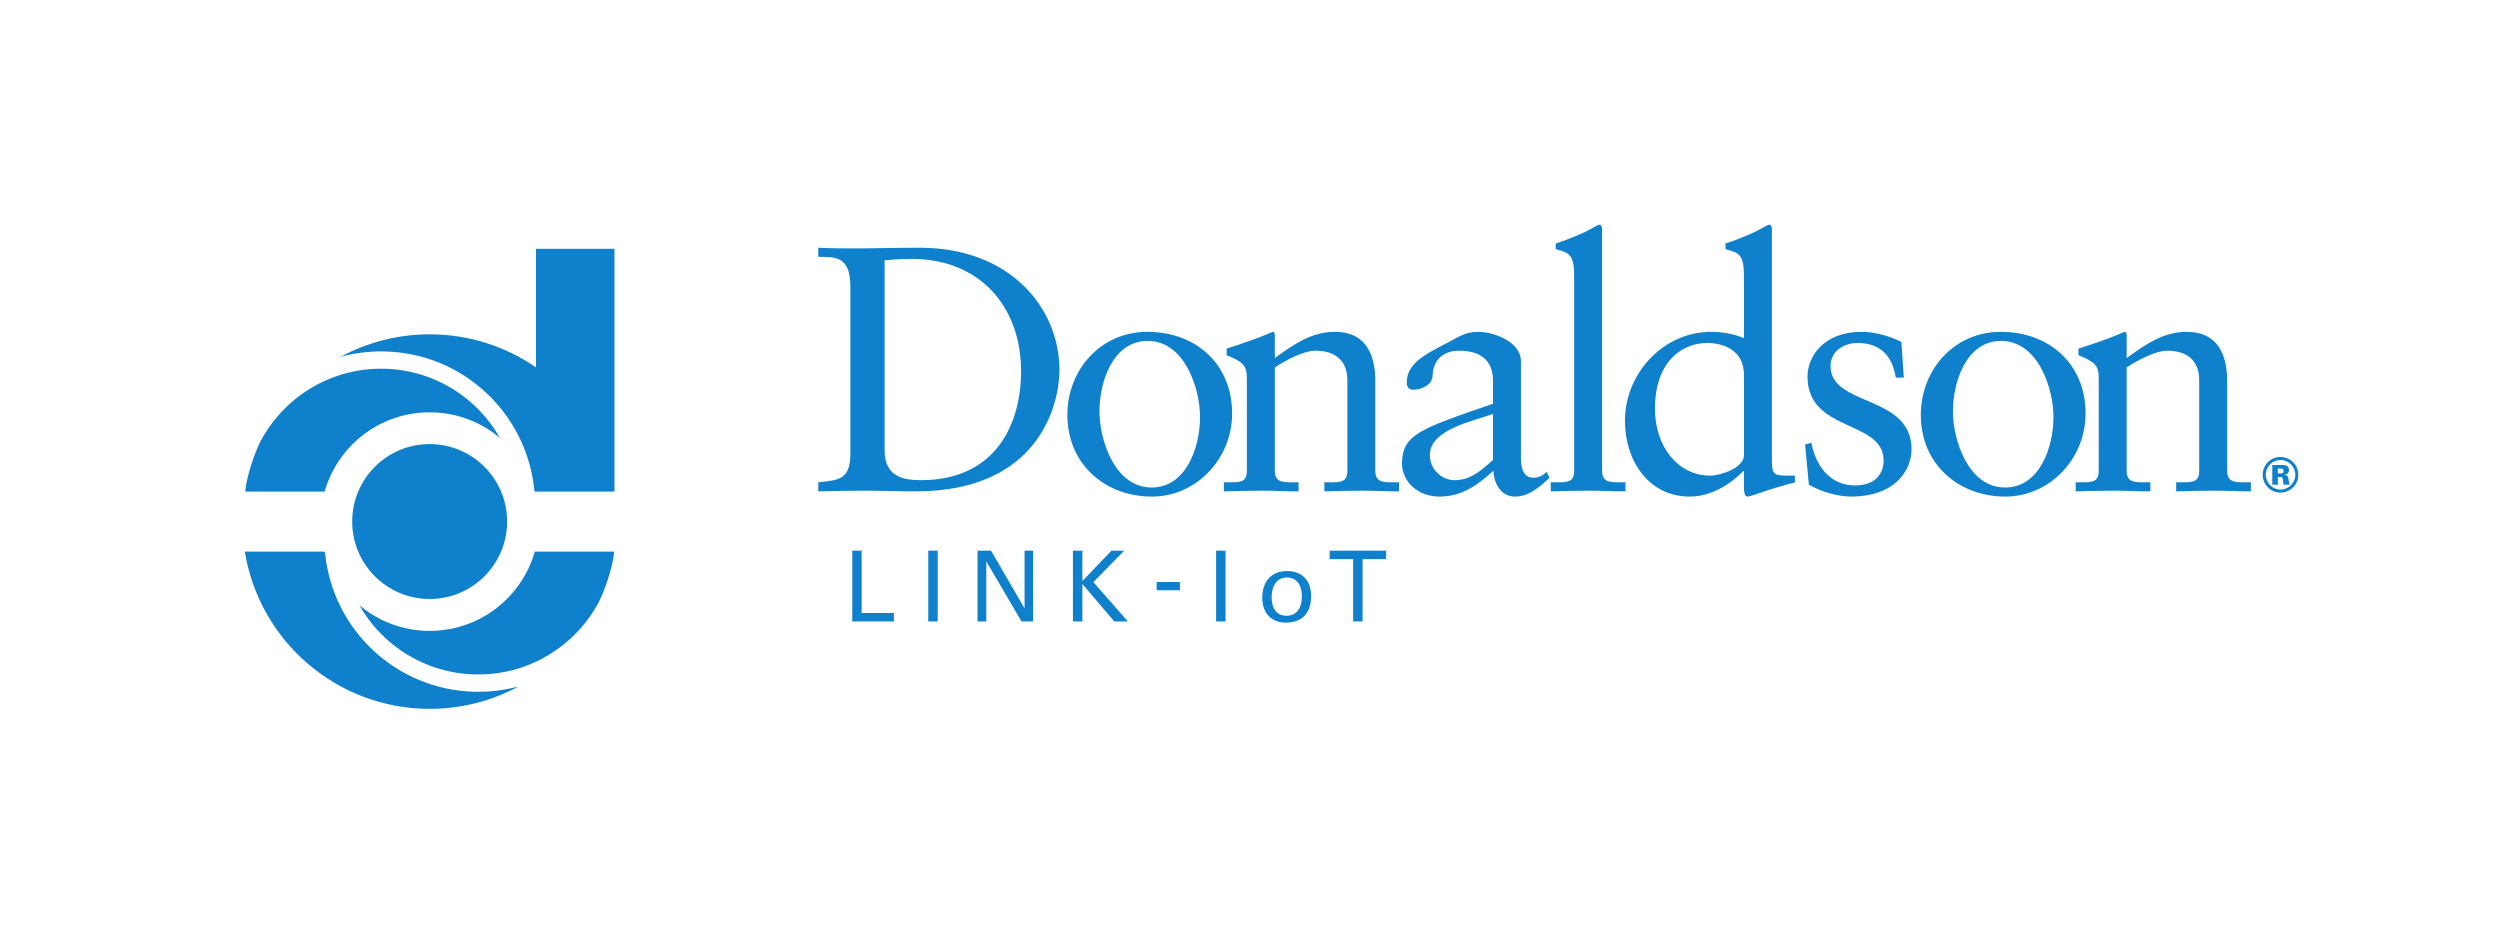
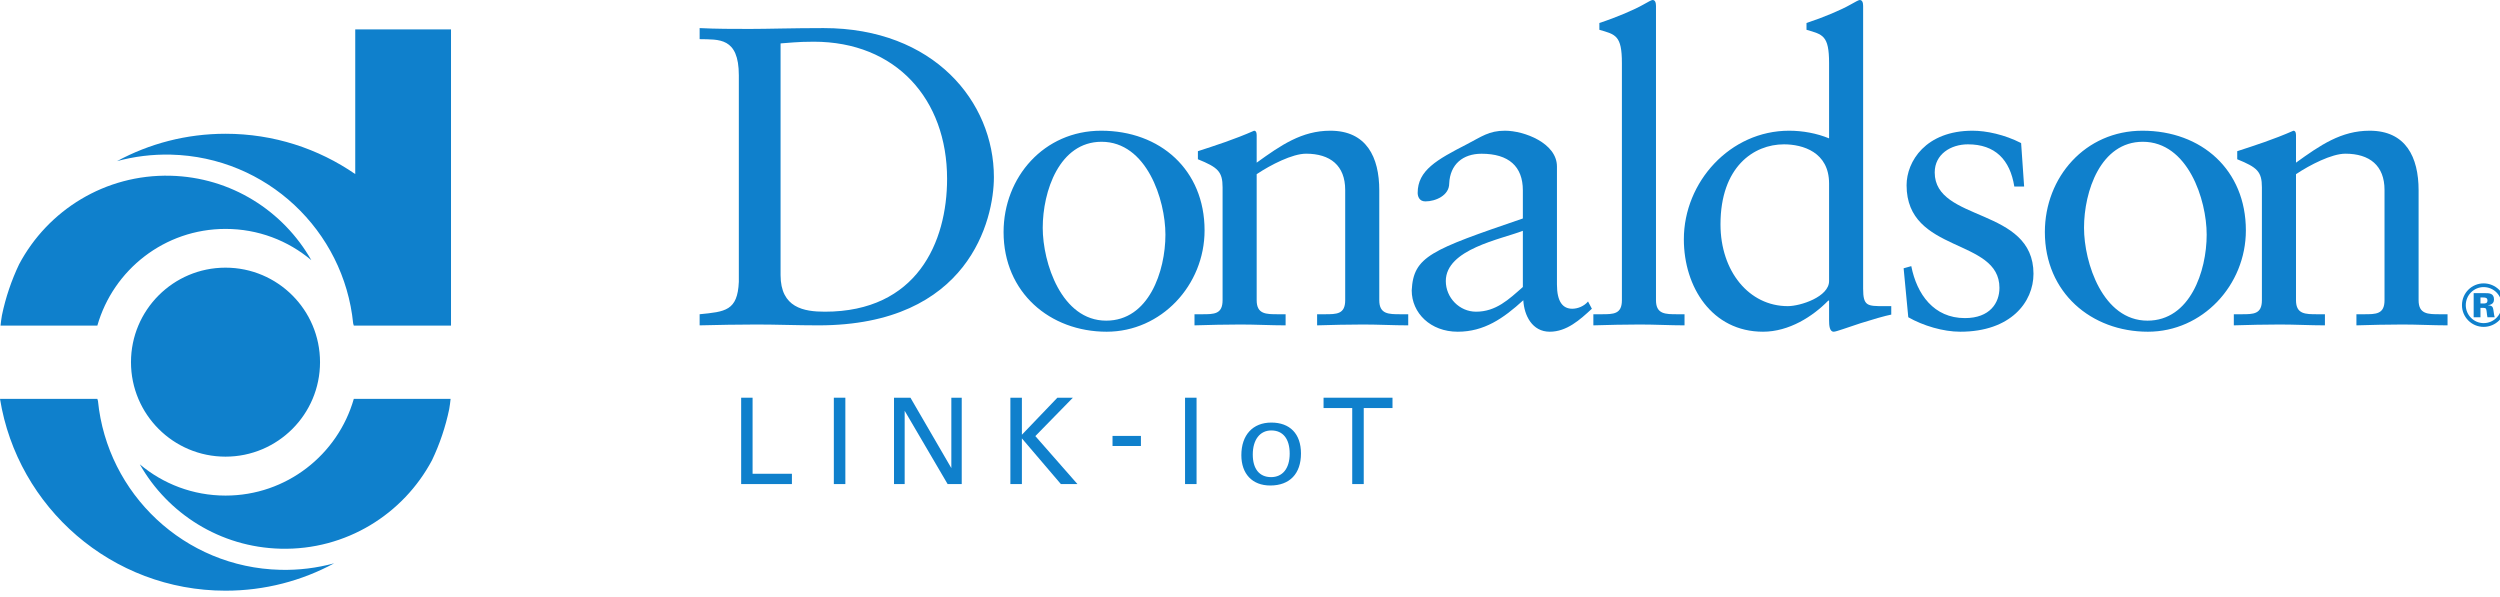
- <svg xmlns="http://www.w3.org/2000/svg" width="265.977pt" height="100.967pt" viewBox="0 0 265.977 100.967" version="1.1">
-   <g id="surface1">
-     <path style=" stroke:none;fill-rule:nonzero;fill:rgb(6.01%,50.36%,79.892%);fill-opacity:1;" d="M 242.344 50.371 L 242.562 50.371 C 242.754 50.371 242.953 50.371 242.953 50.109 C 242.953 49.848 242.734 49.848 242.562 49.848 L 242.344 49.848 Z M 241.75 49.469 L 242.734 49.469 C 243.082 49.469 243.523 49.469 243.523 50.016 C 243.523 50.238 243.422 50.469 243.012 50.52 L 243.012 50.531 C 243.414 50.539 243.434 50.738 243.473 50.949 C 243.543 51.422 243.543 51.441 243.582 51.57 L 242.953 51.57 C 242.922 51.441 242.906 51.301 242.883 51.082 C 242.852 50.84 242.844 50.75 242.582 50.75 L 242.344 50.75 L 242.344 51.57 L 241.75 51.57 Z M 241.062 50.52 C 241.062 51.379 241.766 52.082 242.621 52.082 C 243.5 52.082 244.199 51.371 244.199 50.52 C 244.199 49.641 243.488 48.941 242.621 48.941 C 241.777 48.941 241.062 49.629 241.062 50.52 M 244.523 50.52 C 244.523 51.559 243.672 52.41 242.621 52.41 C 241.574 52.41 240.73 51.559 240.73 50.52 C 240.73 49.449 241.59 48.617 242.621 48.617 C 243.656 48.617 244.523 49.449 244.523 50.52 " />
-     <path style=" stroke:none;fill-rule:nonzero;fill:rgb(6.01%,50.36%,79.892%);fill-opacity:1;" d="M 56.898 58.688 C 55.508 63.555 51.031 67.121 45.715 67.121 C 42.867 67.121 40.258 66.094 38.238 64.395 C 40.672 68.684 45.234 71.625 50.523 71.754 C 56.215 71.895 61.219 68.742 63.719 64.035 C 64.387 62.633 64.895 61.141 65.219 59.578 C 65.27 59.285 65.309 58.988 65.34 58.688 Z M 50.48 73.594 C 42.133 73.391 35.398 66.973 34.59 58.871 C 34.57 58.812 34.555 58.746 34.535 58.688 L 26.047 58.688 C 27.578 68.168 35.801 75.414 45.715 75.414 C 49.141 75.414 52.367 74.551 55.184 73.027 C 53.688 73.434 52.109 73.637 50.48 73.594 M 34.535 52.301 C 35.926 47.43 40.402 43.867 45.715 43.867 C 48.566 43.867 51.172 44.891 53.195 46.594 C 50.758 42.305 46.199 39.359 40.91 39.23 C 35.219 39.09 30.215 42.242 27.715 46.949 C 27.047 48.352 26.539 49.844 26.215 51.406 C 26.164 51.699 26.125 52 26.094 52.301 Z M 57.023 26.469 L 57.023 39.086 C 53.809 36.867 49.914 35.57 45.715 35.57 C 42.289 35.57 39.066 36.434 36.25 37.957 C 37.746 37.551 39.324 37.352 40.953 37.391 C 49.301 37.594 56.035 44.012 56.844 52.113 C 56.863 52.176 56.879 52.238 56.898 52.301 L 65.375 52.301 L 65.375 26.469 Z M 37.469 55.488 C 37.469 50.938 41.16 47.246 45.711 47.246 C 50.262 47.246 53.953 50.938 53.953 55.488 C 53.953 60.039 50.262 63.727 45.711 63.727 C 41.16 63.727 37.469 60.039 37.469 55.488 " />
-     <path style=" stroke:none;fill-rule:nonzero;fill:rgb(6.01%,50.36%,79.892%);fill-opacity:1;" d="M 94.113 47.895 C 94.113 50.75 96.156 51.086 97.973 51.086 C 105.996 51.086 108.633 45.035 108.633 39.5 C 108.633 32.559 104.176 27.543 97.008 27.543 C 95.488 27.543 94.781 27.656 94.113 27.691 Z M 90.473 30.477 C 90.473 27.137 88.727 27.359 87.055 27.32 L 87.055 26.355 C 88.504 26.43 89.992 26.43 91.438 26.43 C 92.996 26.43 95.117 26.355 97.863 26.355 C 107.48 26.355 112.715 32.781 112.715 39.352 C 112.715 43.031 110.562 52.277 97.418 52.277 C 95.523 52.277 93.777 52.203 92.031 52.203 C 90.363 52.203 88.727 52.238 87.055 52.277 L 87.055 51.309 C 89.285 51.086 90.363 51.012 90.473 48.488 Z M 90.473 30.477 " />
-     <path style=" stroke:none;fill-rule:nonzero;fill:rgb(6.01%,50.36%,79.892%);fill-opacity:1;" d="M 122.508 51.867 C 126.223 51.867 127.672 47.559 127.672 44.367 C 127.672 41.32 126.035 36.27 122.102 36.27 C 118.422 36.27 116.973 40.578 116.973 43.773 C 116.973 46.816 118.609 51.867 122.508 51.867 M 122.062 35.305 C 127.223 35.305 131.086 38.723 131.086 43.996 C 131.086 48.785 127.301 52.832 122.547 52.832 C 117.605 52.832 113.559 49.418 113.559 44.145 C 113.559 39.352 117.086 35.305 122.062 35.305 " />
-     <path style=" stroke:none;fill-rule:nonzero;fill:rgb(6.01%,50.36%,79.892%);fill-opacity:1;" d="M 132.656 40.246 C 132.656 38.871 132.25 38.5 130.504 37.793 L 130.504 37.09 C 132.102 36.566 133.621 36.086 135.406 35.305 C 135.516 35.305 135.629 35.379 135.629 35.676 L 135.629 38.09 C 137.746 36.566 139.562 35.305 142.051 35.305 C 145.207 35.305 146.32 37.609 146.32 40.504 L 146.32 50.086 C 146.32 51.309 147.137 51.309 148.176 51.309 L 148.844 51.309 L 148.844 52.277 C 147.547 52.277 146.246 52.203 144.91 52.203 C 143.574 52.203 142.234 52.238 140.898 52.277 L 140.898 51.309 L 141.566 51.309 C 142.605 51.309 143.348 51.309 143.348 50.086 L 143.348 40.469 C 143.348 38.348 142.051 37.309 139.934 37.309 C 138.746 37.309 136.852 38.277 135.629 39.094 L 135.629 50.086 C 135.629 51.309 136.445 51.309 137.48 51.309 L 138.152 51.309 L 138.152 52.277 C 136.852 52.277 135.555 52.203 134.215 52.203 C 132.879 52.203 131.543 52.238 130.207 52.277 L 130.207 51.309 L 130.875 51.309 C 131.914 51.309 132.656 51.309 132.656 50.086 Z M 132.656 40.246 " />
-     <path style=" stroke:none;fill-rule:nonzero;fill:rgb(6.01%,50.36%,79.892%);fill-opacity:1;" d="M 223.285 40.246 C 223.285 38.871 222.879 38.5 221.133 37.793 L 221.133 37.09 C 222.73 36.566 224.25 36.086 226.035 35.305 C 226.145 35.305 226.258 35.379 226.258 35.676 L 226.258 38.09 C 228.375 36.566 230.191 35.305 232.68 35.305 C 235.836 35.305 236.949 37.609 236.949 40.504 L 236.949 50.086 C 236.949 51.309 237.766 51.309 238.805 51.309 L 239.473 51.309 L 239.473 52.277 C 238.176 52.277 236.875 52.203 235.539 52.203 C 234.203 52.203 232.863 52.238 231.527 52.277 L 231.527 51.309 L 232.195 51.309 C 233.234 51.309 233.977 51.309 233.977 50.086 L 233.977 40.469 C 233.977 38.348 232.68 37.309 230.562 37.309 C 229.375 37.309 227.48 38.277 226.258 39.094 L 226.258 50.086 C 226.258 51.309 227.074 51.309 228.109 51.309 L 228.781 51.309 L 228.781 52.277 C 227.48 52.277 226.184 52.203 224.844 52.203 C 223.508 52.203 222.172 52.238 220.836 52.277 L 220.836 51.309 L 221.504 51.309 C 222.543 51.309 223.285 51.309 223.285 50.086 Z M 223.285 40.246 " />
-     <path style=" stroke:none;fill-rule:nonzero;fill:rgb(6.01%,50.36%,79.892%);fill-opacity:1;" d="M 158.84 44.031 C 156.949 44.773 152.121 45.629 152.121 48.414 C 152.121 49.863 153.309 51.086 154.758 51.086 C 156.5 51.086 157.617 50.012 158.84 48.934 Z M 164.859 50.828 C 163.816 51.793 162.668 52.832 161.184 52.832 C 159.66 52.832 158.953 51.422 158.879 50.086 C 157.133 51.68 155.461 52.832 153.16 52.832 C 150.781 52.832 149.148 51.199 149.148 49.23 C 149.297 46.262 150.82 45.703 158.84 42.957 L 158.84 40.504 C 158.84 38.426 157.617 37.312 155.238 37.312 C 153.605 37.312 152.492 38.238 152.418 39.91 C 152.418 40.949 151.23 41.469 150.336 41.469 C 149.781 41.469 149.668 40.988 149.668 40.727 C 149.668 38.758 151.34 37.832 153.941 36.492 C 155.238 35.824 155.871 35.305 157.281 35.305 C 158.953 35.305 161.812 36.383 161.812 38.426 L 161.812 48.711 C 161.812 50.234 162.332 50.828 163.148 50.828 C 163.633 50.828 164.188 50.602 164.523 50.195 Z M 164.859 50.828 " />
-     <path style=" stroke:none;fill-rule:nonzero;fill:rgb(6.01%,50.36%,79.892%);fill-opacity:1;" d="M 164.988 51.309 L 165.695 51.309 C 166.734 51.309 167.477 51.309 167.477 50.086 L 167.477 29.402 C 167.477 26.988 166.918 26.914 165.512 26.504 L 165.512 25.91 C 166.996 25.426 168.555 24.758 169.336 24.312 C 169.742 24.09 170.039 23.906 170.152 23.906 C 170.375 23.906 170.449 24.129 170.449 24.426 L 170.449 50.086 C 170.449 51.309 171.266 51.309 172.305 51.309 L 172.938 51.309 L 172.938 52.277 C 171.676 52.277 170.375 52.203 169.035 52.203 C 167.699 52.203 166.363 52.238 164.988 52.277 Z M 164.988 51.309 " />
-     <path style=" stroke:none;fill-rule:nonzero;fill:rgb(6.01%,50.36%,79.892%);fill-opacity:1;" d="M 185.543 39.91 C 185.543 37.16 183.238 36.492 181.605 36.492 C 178.969 36.492 176.074 38.461 176.074 43.473 C 176.074 47.559 178.559 50.602 181.941 50.602 C 183.055 50.602 185.543 49.785 185.543 48.414 Z M 188.512 49.082 C 188.512 50.602 188.887 50.602 190.332 50.602 L 190.965 50.602 L 190.965 51.348 L 190.926 51.348 C 190.367 51.457 189.367 51.754 188.289 52.09 C 187.137 52.461 186.172 52.832 185.949 52.832 C 185.578 52.832 185.543 52.277 185.543 51.828 L 185.543 50.121 L 185.469 50.121 C 184.133 51.496 182.051 52.832 179.785 52.832 C 175.328 52.832 172.879 48.934 172.879 44.773 C 172.879 39.762 176.926 35.305 182.051 35.305 C 183.238 35.305 184.465 35.527 185.543 35.973 L 185.543 29.402 C 185.543 26.988 184.984 26.914 183.574 26.504 L 183.574 25.91 C 185.059 25.426 186.621 24.758 187.398 24.312 C 187.809 24.09 188.105 23.906 188.215 23.906 C 188.438 23.906 188.512 24.129 188.512 24.426 Z M 188.512 49.082 " />
-     <path style=" stroke:none;fill-rule:nonzero;fill:rgb(6.01%,50.36%,79.892%);fill-opacity:1;" d="M 192.711 47.113 C 193.191 49.566 194.676 51.645 197.387 51.645 C 199.578 51.645 200.398 50.309 200.398 49.008 C 200.398 44.625 192.301 46.035 192.301 40.059 C 192.301 37.98 193.973 35.305 198.055 35.305 C 199.246 35.305 200.844 35.641 202.289 36.383 L 202.551 40.172 L 201.695 40.172 C 201.324 37.832 200.023 36.492 197.648 36.492 C 196.164 36.492 194.754 37.348 194.754 38.945 C 194.754 43.289 203.367 41.953 203.367 47.781 C 203.367 50.234 201.398 52.832 196.98 52.832 C 195.496 52.832 193.75 52.312 192.449 51.57 L 192.043 47.301 Z M 192.711 47.113 " />
-     <path style=" stroke:none;fill-rule:nonzero;fill:rgb(6.01%,50.36%,79.892%);fill-opacity:1;" d="M 213.309 51.867 C 217.02 51.867 218.469 47.559 218.469 44.367 C 218.469 41.32 216.836 36.27 212.898 36.27 C 209.223 36.27 207.773 40.578 207.773 43.773 C 207.773 46.816 209.41 51.867 213.309 51.867 M 212.863 35.305 C 218.023 35.305 221.887 38.723 221.887 43.996 C 221.887 48.785 218.098 52.832 213.344 52.832 C 208.406 52.832 204.359 49.418 204.359 44.145 C 204.359 39.352 207.887 35.305 212.863 35.305 " />
-     <path style=" stroke:none;fill-rule:nonzero;fill:rgb(6.01%,50.36%,79.892%);fill-opacity:1;" d="M 90.676 58.586 L 91.672 58.586 L 91.672 65.219 L 95.102 65.219 L 95.102 66.117 L 90.676 66.117 Z M 90.676 58.586 " />
-     <path style=" stroke:none;fill-rule:nonzero;fill:rgb(6.01%,50.36%,79.892%);fill-opacity:1;" d="M 98.758 58.586 L 99.762 58.586 L 99.762 66.117 L 98.758 66.117 Z M 98.758 58.586 " />
-     <path style=" stroke:none;fill-rule:nonzero;fill:rgb(6.01%,50.36%,79.892%);fill-opacity:1;" d="M 104.004 58.586 L 105.438 58.586 L 109.004 64.727 L 109.004 58.586 L 109.91 58.586 L 109.91 66.117 L 108.68 66.117 L 104.934 59.727 L 104.934 66.117 L 104.004 66.117 Z M 104.004 58.586 " />
-     <path style=" stroke:none;fill-rule:nonzero;fill:rgb(6.01%,50.36%,79.892%);fill-opacity:1;" d="M 114.152 58.586 L 115.156 58.586 L 115.156 61.816 L 118.25 58.586 L 119.602 58.586 L 116.328 61.934 L 120 66.117 L 118.555 66.117 L 115.156 62.133 L 115.156 66.117 L 114.152 66.117 Z M 114.152 58.586 " />
-     <path style=" stroke:none;fill-rule:nonzero;fill:rgb(6.01%,50.36%,79.892%);fill-opacity:1;" d="M 123.059 61.918 L 125.535 61.918 L 125.535 62.797 L 123.059 62.797 Z M 123.059 61.918 " />
-     <path style=" stroke:none;fill-rule:nonzero;fill:rgb(6.01%,50.36%,79.892%);fill-opacity:1;" d="M 129.383 58.586 L 130.387 58.586 L 130.387 66.117 L 129.383 66.117 Z M 129.383 58.586 " />
-     <path style=" stroke:none;fill-rule:nonzero;fill:rgb(6.01%,50.36%,79.892%);fill-opacity:1;" d="M 135.289 63.543 C 135.289 64.789 135.863 65.512 136.887 65.512 C 137.871 65.512 138.508 64.777 138.508 63.461 C 138.508 62.164 137.914 61.441 136.906 61.441 C 135.914 61.441 135.289 62.246 135.289 63.543 M 136.906 60.754 C 138.527 60.754 139.492 61.734 139.492 63.449 C 139.492 65.219 138.508 66.242 136.812 66.242 C 135.246 66.242 134.293 65.227 134.293 63.598 C 134.293 61.84 135.289 60.754 136.906 60.754 " />
-     <path style=" stroke:none;fill-rule:nonzero;fill:rgb(6.01%,50.36%,79.892%);fill-opacity:1;" d="M 143.961 66.117 L 143.961 59.488 L 141.461 59.488 L 141.461 58.586 L 147.473 58.586 L 147.473 59.488 L 144.965 59.488 L 144.965 66.117 Z M 143.961 66.117 " />
+ <svg xmlns="http://www.w3.org/2000/svg" width="218" height="52" version="1.1" style="">
+   <rect id="backgroundrect" width="100%" height="100%" x="0" y="0" fill="none" stroke="none" />
+   <g class="currentLayer" style="">
+     <g id="surface1" class="">
+       <path style=" stroke:none;fill-rule:nonzero;fill:rgb(6.01%,50.36%,79.892%);fill-opacity:1;" d="M216.297,26.465 L216.516,26.465 C216.707,26.465 216.906,26.465 216.906,26.203 C216.906,25.941 216.688,25.941 216.516,25.941 L216.297,25.941 zM215.703,25.562 L216.688,25.562 C217.035,25.562 217.477,25.562 217.477,26.109 C217.477,26.332 217.375,26.562 216.965,26.613 L216.965,26.625 C217.367,26.633 217.387,26.832 217.426,27.043 C217.496,27.516 217.496,27.535 217.535,27.664 L216.906,27.664 C216.875,27.535 216.859,27.395 216.836,27.176 C216.805,26.934 216.797,26.844 216.535,26.844 L216.297,26.844 L216.297,27.664 L215.703,27.664 zM215.016,26.613 C215.016,27.473 215.719,28.176 216.574,28.176 C217.453,28.176 218.152,27.465 218.152,26.613 C218.152,25.734 217.441,25.035 216.574,25.035 C215.73,25.035 215.016,25.723 215.016,26.613 M218.477,26.613 C218.477,27.652 217.625,28.504 216.574,28.504 C215.527,28.504 214.684,27.652 214.684,26.613 C214.684,25.543 215.543,24.711 216.574,24.711 C217.609,24.711 218.477,25.543 218.477,26.613 " id="svg_1" />
+       <path style=" stroke:none;fill-rule:nonzero;fill:rgb(6.01%,50.36%,79.892%);fill-opacity:1;" d="M30.852,34.781 C29.461,39.648 24.984,43.215 19.668,43.215 C16.82,43.215 14.211,42.188 12.191,40.488 C14.625,44.777 19.188,47.719 24.477,47.848 C30.168,47.988 35.172,44.836 37.672,40.129 C38.34,38.727 38.848,37.234 39.172,35.672 C39.223,35.379 39.262,35.082 39.293,34.781 zM24.434,49.688 C16.086,49.484 9.352,43.066 8.543,34.965 C8.523,34.906 8.508,34.84 8.488,34.781 L0,34.781 C1.531,44.262 9.754,51.508 19.668,51.508 C23.094,51.508 26.32,50.645 29.137,49.121 C27.641,49.527 26.062,49.73 24.434,49.688 M8.488,28.395 C9.879,23.523 14.355,19.961 19.668,19.961 C22.52,19.961 25.125,20.984 27.148,22.688 C24.711,18.398 20.152,15.453 14.863,15.324 C9.172,15.184 4.168,18.336 1.668,23.043 C1,24.445 0.492,25.938 0.168,27.5 C0.117,27.793 0.078,28.094 0.047,28.395 zM30.977,2.562 L30.977,15.18 C27.762,12.961 23.867,11.664 19.668,11.664 C16.242,11.664 13.02,12.527 10.203,14.051 C11.699,13.645 13.277,13.445 14.906,13.484 C23.254,13.688 29.988,20.105 30.797,28.207 C30.816,28.27 30.832,28.332 30.852,28.395 L39.328,28.395 L39.328,2.562 zM11.422,31.582 C11.422,27.031 15.113,23.34 19.664,23.34 C24.215,23.34 27.906,27.031 27.906,31.582 C27.906,36.133 24.215,39.82 19.664,39.82 C15.113,39.82 11.422,36.133 11.422,31.582 " id="svg_2" />
+       <path style=" stroke:none;fill-rule:nonzero;fill:rgb(6.01%,50.36%,79.892%);fill-opacity:1;" d="M68.066,23.988 C68.066,26.844 70.109,27.18 71.926,27.18 C79.949,27.18 82.586,21.129 82.586,15.594 C82.586,8.652 78.129,3.637 70.961,3.637 C69.441,3.637 68.734,3.75 68.066,3.785 zM64.426,6.57 C64.426,3.23 62.68,3.453 61.008,3.414 L61.008,2.449 C62.457,2.523 63.945,2.523 65.391,2.523 C66.949,2.523 69.07,2.449 71.816,2.449 C81.434,2.449 86.668,8.875 86.668,15.445 C86.668,19.125 84.516,28.371 71.371,28.371 C69.477,28.371 67.73,28.297 65.984,28.297 C64.316,28.297 62.68,28.332 61.008,28.371 L61.008,27.402 C63.238,27.18 64.316,27.105 64.426,24.582 zM64.426,6.57 " id="svg_3" />
+       <path style=" stroke:none;fill-rule:nonzero;fill:rgb(6.01%,50.36%,79.892%);fill-opacity:1;" d="M96.461,27.961 C100.176,27.961 101.625,23.652 101.625,20.461 C101.625,17.414 99.988,12.363 96.055,12.363 C92.375,12.363 90.926,16.672 90.926,19.867 C90.926,22.91 92.562,27.961 96.461,27.961 M96.016,11.398 C101.176,11.398 105.039,14.816 105.039,20.09 C105.039,24.879 101.254,28.926 96.5,28.926 C91.559,28.926 87.512,25.512 87.512,20.238 C87.512,15.445 91.039,11.398 96.016,11.398 " id="svg_4" />
+       <path style=" stroke:none;fill-rule:nonzero;fill:rgb(6.01%,50.36%,79.892%);fill-opacity:1;" d="M106.609,16.34 C106.609,14.965 106.203,14.594 104.457,13.887 L104.457,13.184 C106.055,12.66 107.574,12.18 109.359,11.398 C109.469,11.398 109.582,11.473 109.582,11.77 L109.582,14.184 C111.699,12.66 113.516,11.398 116.004,11.398 C119.16,11.398 120.273,13.703 120.273,16.598 L120.273,26.18 C120.273,27.402 121.09,27.402 122.129,27.402 L122.797,27.402 L122.797,28.371 C121.5,28.371 120.199,28.297 118.863,28.297 C117.527,28.297 116.188,28.332 114.852,28.371 L114.852,27.402 L115.52,27.402 C116.559,27.402 117.301,27.402 117.301,26.18 L117.301,16.562 C117.301,14.441 116.004,13.402 113.887,13.402 C112.699,13.402 110.805,14.371 109.582,15.188 L109.582,26.18 C109.582,27.402 110.398,27.402 111.434,27.402 L112.105,27.402 L112.105,28.371 C110.805,28.371 109.508,28.297 108.168,28.297 C106.832,28.297 105.496,28.332 104.16,28.371 L104.16,27.402 L104.828,27.402 C105.867,27.402 106.609,27.402 106.609,26.18 zM106.609,16.34 " id="svg_5" />
+       <path style=" stroke:none;fill-rule:nonzero;fill:rgb(6.01%,50.36%,79.892%);fill-opacity:1;" d="M197.238,16.34 C197.238,14.965 196.832,14.594 195.086,13.887 L195.086,13.184 C196.684,12.66 198.203,12.18 199.988,11.398 C200.098,11.398 200.211,11.473 200.211,11.77 L200.211,14.184 C202.328,12.66 204.145,11.398 206.633,11.398 C209.789,11.398 210.902,13.703 210.902,16.598 L210.902,26.18 C210.902,27.402 211.719,27.402 212.758,27.402 L213.426,27.402 L213.426,28.371 C212.129,28.371 210.828,28.297 209.492,28.297 C208.156,28.297 206.816,28.332 205.48,28.371 L205.48,27.402 L206.148,27.402 C207.188,27.402 207.93,27.402 207.93,26.18 L207.93,16.562 C207.93,14.441 206.633,13.402 204.516,13.402 C203.328,13.402 201.434,14.371 200.211,15.188 L200.211,26.18 C200.211,27.402 201.027,27.402 202.062,27.402 L202.734,27.402 L202.734,28.371 C201.434,28.371 200.137,28.297 198.797,28.297 C197.461,28.297 196.125,28.332 194.789,28.371 L194.789,27.402 L195.457,27.402 C196.496,27.402 197.238,27.402 197.238,26.18 zM197.238,16.34 " id="svg_6" />
+       <path style=" stroke:none;fill-rule:nonzero;fill:rgb(6.01%,50.36%,79.892%);fill-opacity:1;" d="M132.793,20.125 C130.902,20.867 126.074,21.723 126.074,24.508 C126.074,25.957 127.262,27.18 128.711,27.18 C130.453,27.18 131.57,26.105 132.793,25.027 zM138.812,26.922 C137.77,27.887 136.621,28.926 135.137,28.926 C133.613,28.926 132.906,27.516 132.832,26.18 C131.086,27.773 129.414,28.926 127.113,28.926 C124.734,28.926 123.102,27.293 123.102,25.324 C123.25,22.355 124.773,21.797 132.793,19.051 L132.793,16.598 C132.793,14.52 131.57,13.406 129.191,13.406 C127.559,13.406 126.445,14.332 126.371,16.004 C126.371,17.043 125.184,17.562 124.289,17.562 C123.734,17.562 123.621,17.082 123.621,16.82 C123.621,14.852 125.293,13.926 127.895,12.586 C129.191,11.918 129.824,11.398 131.234,11.398 C132.906,11.398 135.766,12.477 135.766,14.52 L135.766,24.805 C135.766,26.328 136.285,26.922 137.102,26.922 C137.586,26.922 138.141,26.695 138.477,26.289 zM138.812,26.922 " id="svg_7" />
+       <path style=" stroke:none;fill-rule:nonzero;fill:rgb(6.01%,50.36%,79.892%);fill-opacity:1;" d="M138.941,27.402 L139.648,27.402 C140.688,27.402 141.43,27.402 141.43,26.18 L141.43,5.496 C141.43,3.082 140.871,3.008 139.465,2.598 L139.465,2.004 C140.949,1.52 142.508,0.852 143.289,0.406 C143.695,0.184 143.992,0 144.105,0 C144.328,0 144.402,0.223 144.402,0.52 L144.402,26.18 C144.402,27.402 145.219,27.402 146.258,27.402 L146.891,27.402 L146.891,28.371 C145.629,28.371 144.328,28.297 142.988,28.297 C141.652,28.297 140.316,28.332 138.941,28.371 zM138.941,27.402 " id="svg_8" />
+       <path style=" stroke:none;fill-rule:nonzero;fill:rgb(6.01%,50.36%,79.892%);fill-opacity:1;" d="M159.496,16.004 C159.496,13.254 157.191,12.586 155.559,12.586 C152.922,12.586 150.027,14.555 150.027,19.566 C150.027,23.652 152.512,26.695 155.895,26.695 C157.008,26.695 159.496,25.879 159.496,24.508 zM162.465,25.176 C162.465,26.695 162.84,26.695 164.285,26.695 L164.918,26.695 L164.918,27.441 L164.879,27.441 C164.32,27.551 163.32,27.848 162.242,28.184 C161.09,28.555 160.125,28.926 159.902,28.926 C159.531,28.926 159.496,28.371 159.496,27.922 L159.496,26.215 L159.422,26.215 C158.086,27.59 156.004,28.926 153.738,28.926 C149.281,28.926 146.832,25.027 146.832,20.867 C146.832,15.855 150.879,11.398 156.004,11.398 C157.191,11.398 158.418,11.621 159.496,12.066 L159.496,5.496 C159.496,3.082 158.938,3.008 157.527,2.598 L157.527,2.004 C159.012,1.52 160.574,0.852 161.352,0.406 C161.762,0.184 162.059,0 162.168,0 C162.391,0 162.465,0.223 162.465,0.52 zM162.465,25.176 " id="svg_9" />
+       <path style=" stroke:none;fill-rule:nonzero;fill:rgb(6.01%,50.36%,79.892%);fill-opacity:1;" d="M166.664,23.207 C167.145,25.66 168.629,27.738 171.34,27.738 C173.531,27.738 174.352,26.402 174.352,25.102 C174.352,20.719 166.254,22.129 166.254,16.152 C166.254,14.074 167.926,11.398 172.008,11.398 C173.199,11.398 174.797,11.734 176.242,12.477 L176.504,16.266 L175.648,16.266 C175.277,13.926 173.977,12.586 171.602,12.586 C170.117,12.586 168.707,13.441 168.707,15.039 C168.707,19.383 177.32,18.047 177.32,23.875 C177.32,26.328 175.352,28.926 170.934,28.926 C169.449,28.926 167.703,28.406 166.402,27.664 L165.996,23.395 zM166.664,23.207 " id="svg_10" />
+       <path style=" stroke:none;fill-rule:nonzero;fill:rgb(6.01%,50.36%,79.892%);fill-opacity:1;" d="M187.262,27.961 C190.973,27.961 192.422,23.652 192.422,20.461 C192.422,17.414 190.789,12.363 186.852,12.363 C183.176,12.363 181.727,16.672 181.727,19.867 C181.727,22.91 183.363,27.961 187.262,27.961 M186.816,11.398 C191.977,11.398 195.84,14.816 195.84,20.09 C195.84,24.879 192.051,28.926 187.297,28.926 C182.359,28.926 178.312,25.512 178.312,20.238 C178.312,15.445 181.84,11.398 186.816,11.398 " id="svg_11" />
+       <path style=" stroke:none;fill-rule:nonzero;fill:rgb(6.01%,50.36%,79.892%);fill-opacity:1;" d="M64.629,34.68 L65.625,34.68 L65.625,41.312 L69.055,41.312 L69.055,42.211 L64.629,42.211 zM64.629,34.68 " id="svg_12" />
+       <path style=" stroke:none;fill-rule:nonzero;fill:rgb(6.01%,50.36%,79.892%);fill-opacity:1;" d="M72.711,34.68 L73.715,34.68 L73.715,42.211 L72.711,42.211 zM72.711,34.68 " id="svg_13" />
+       <path style=" stroke:none;fill-rule:nonzero;fill:rgb(6.01%,50.36%,79.892%);fill-opacity:1;" d="M77.957,34.68 L79.391,34.68 L82.957,40.82 L82.957,34.68 L83.863,34.68 L83.863,42.211 L82.633,42.211 L78.887,35.82 L78.887,42.211 L77.957,42.211 zM77.957,34.68 " id="svg_14" />
+       <path style=" stroke:none;fill-rule:nonzero;fill:rgb(6.01%,50.36%,79.892%);fill-opacity:1;" d="M88.105,34.68 L89.109,34.68 L89.109,37.91 L92.203,34.68 L93.555,34.68 L90.281,38.027 L93.953,42.211 L92.508,42.211 L89.109,38.227 L89.109,42.211 L88.105,42.211 zM88.105,34.68 " id="svg_15" />
+       <path style=" stroke:none;fill-rule:nonzero;fill:rgb(6.01%,50.36%,79.892%);fill-opacity:1;" d="M97.012,38.012 L99.488,38.012 L99.488,38.891 L97.012,38.891 zM97.012,38.012 " id="svg_16" />
+       <path style=" stroke:none;fill-rule:nonzero;fill:rgb(6.01%,50.36%,79.892%);fill-opacity:1;" d="M103.336,34.68 L104.34,34.68 L104.34,42.211 L103.336,42.211 zM103.336,34.68 " id="svg_17" />
+       <path style=" stroke:none;fill-rule:nonzero;fill:rgb(6.01%,50.36%,79.892%);fill-opacity:1;" d="M109.242,39.637 C109.242,40.883 109.816,41.605 110.84,41.605 C111.824,41.605 112.461,40.871 112.461,39.555 C112.461,38.258 111.867,37.535 110.859,37.535 C109.867,37.535 109.242,38.34 109.242,39.637 M110.859,36.848 C112.48,36.848 113.445,37.828 113.445,39.543 C113.445,41.312 112.461,42.336 110.766,42.336 C109.199,42.336 108.246,41.32 108.246,39.691 C108.246,37.934 109.242,36.848 110.859,36.848 " id="svg_18" />
+       <path style=" stroke:none;fill-rule:nonzero;fill:rgb(6.01%,50.36%,79.892%);fill-opacity:1;" d="M117.914,42.211 L117.914,35.582 L115.414,35.582 L115.414,34.68 L121.426,34.68 L121.426,35.582 L118.918,35.582 L118.918,42.211 zM117.914,42.211 " id="svg_19" />
+     </g>
  </g>
</svg>
